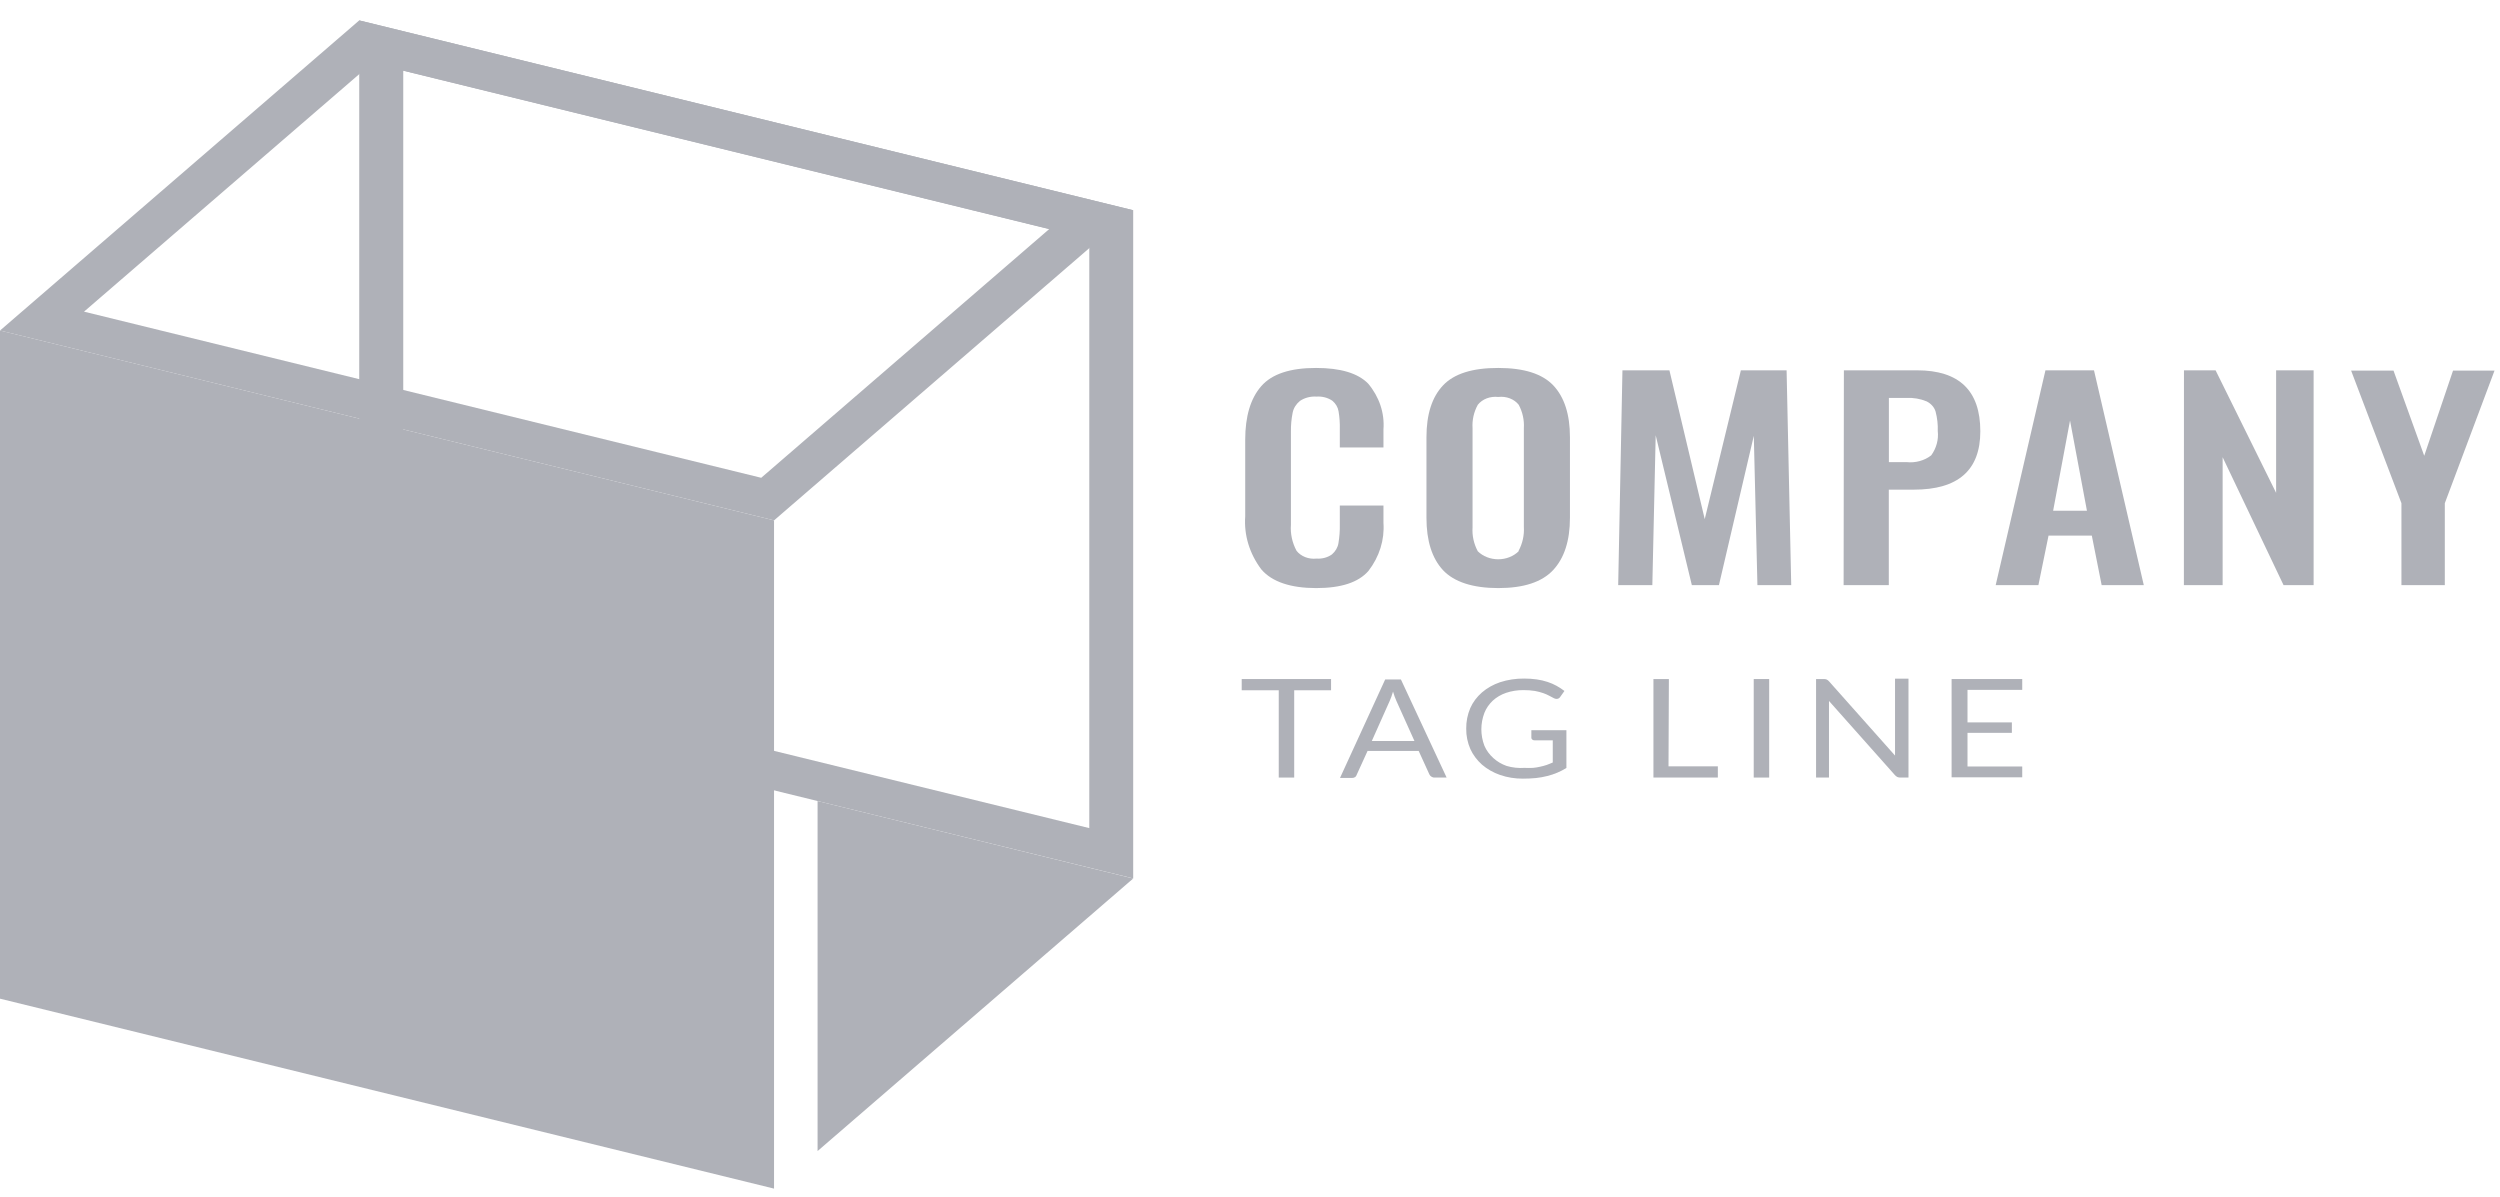
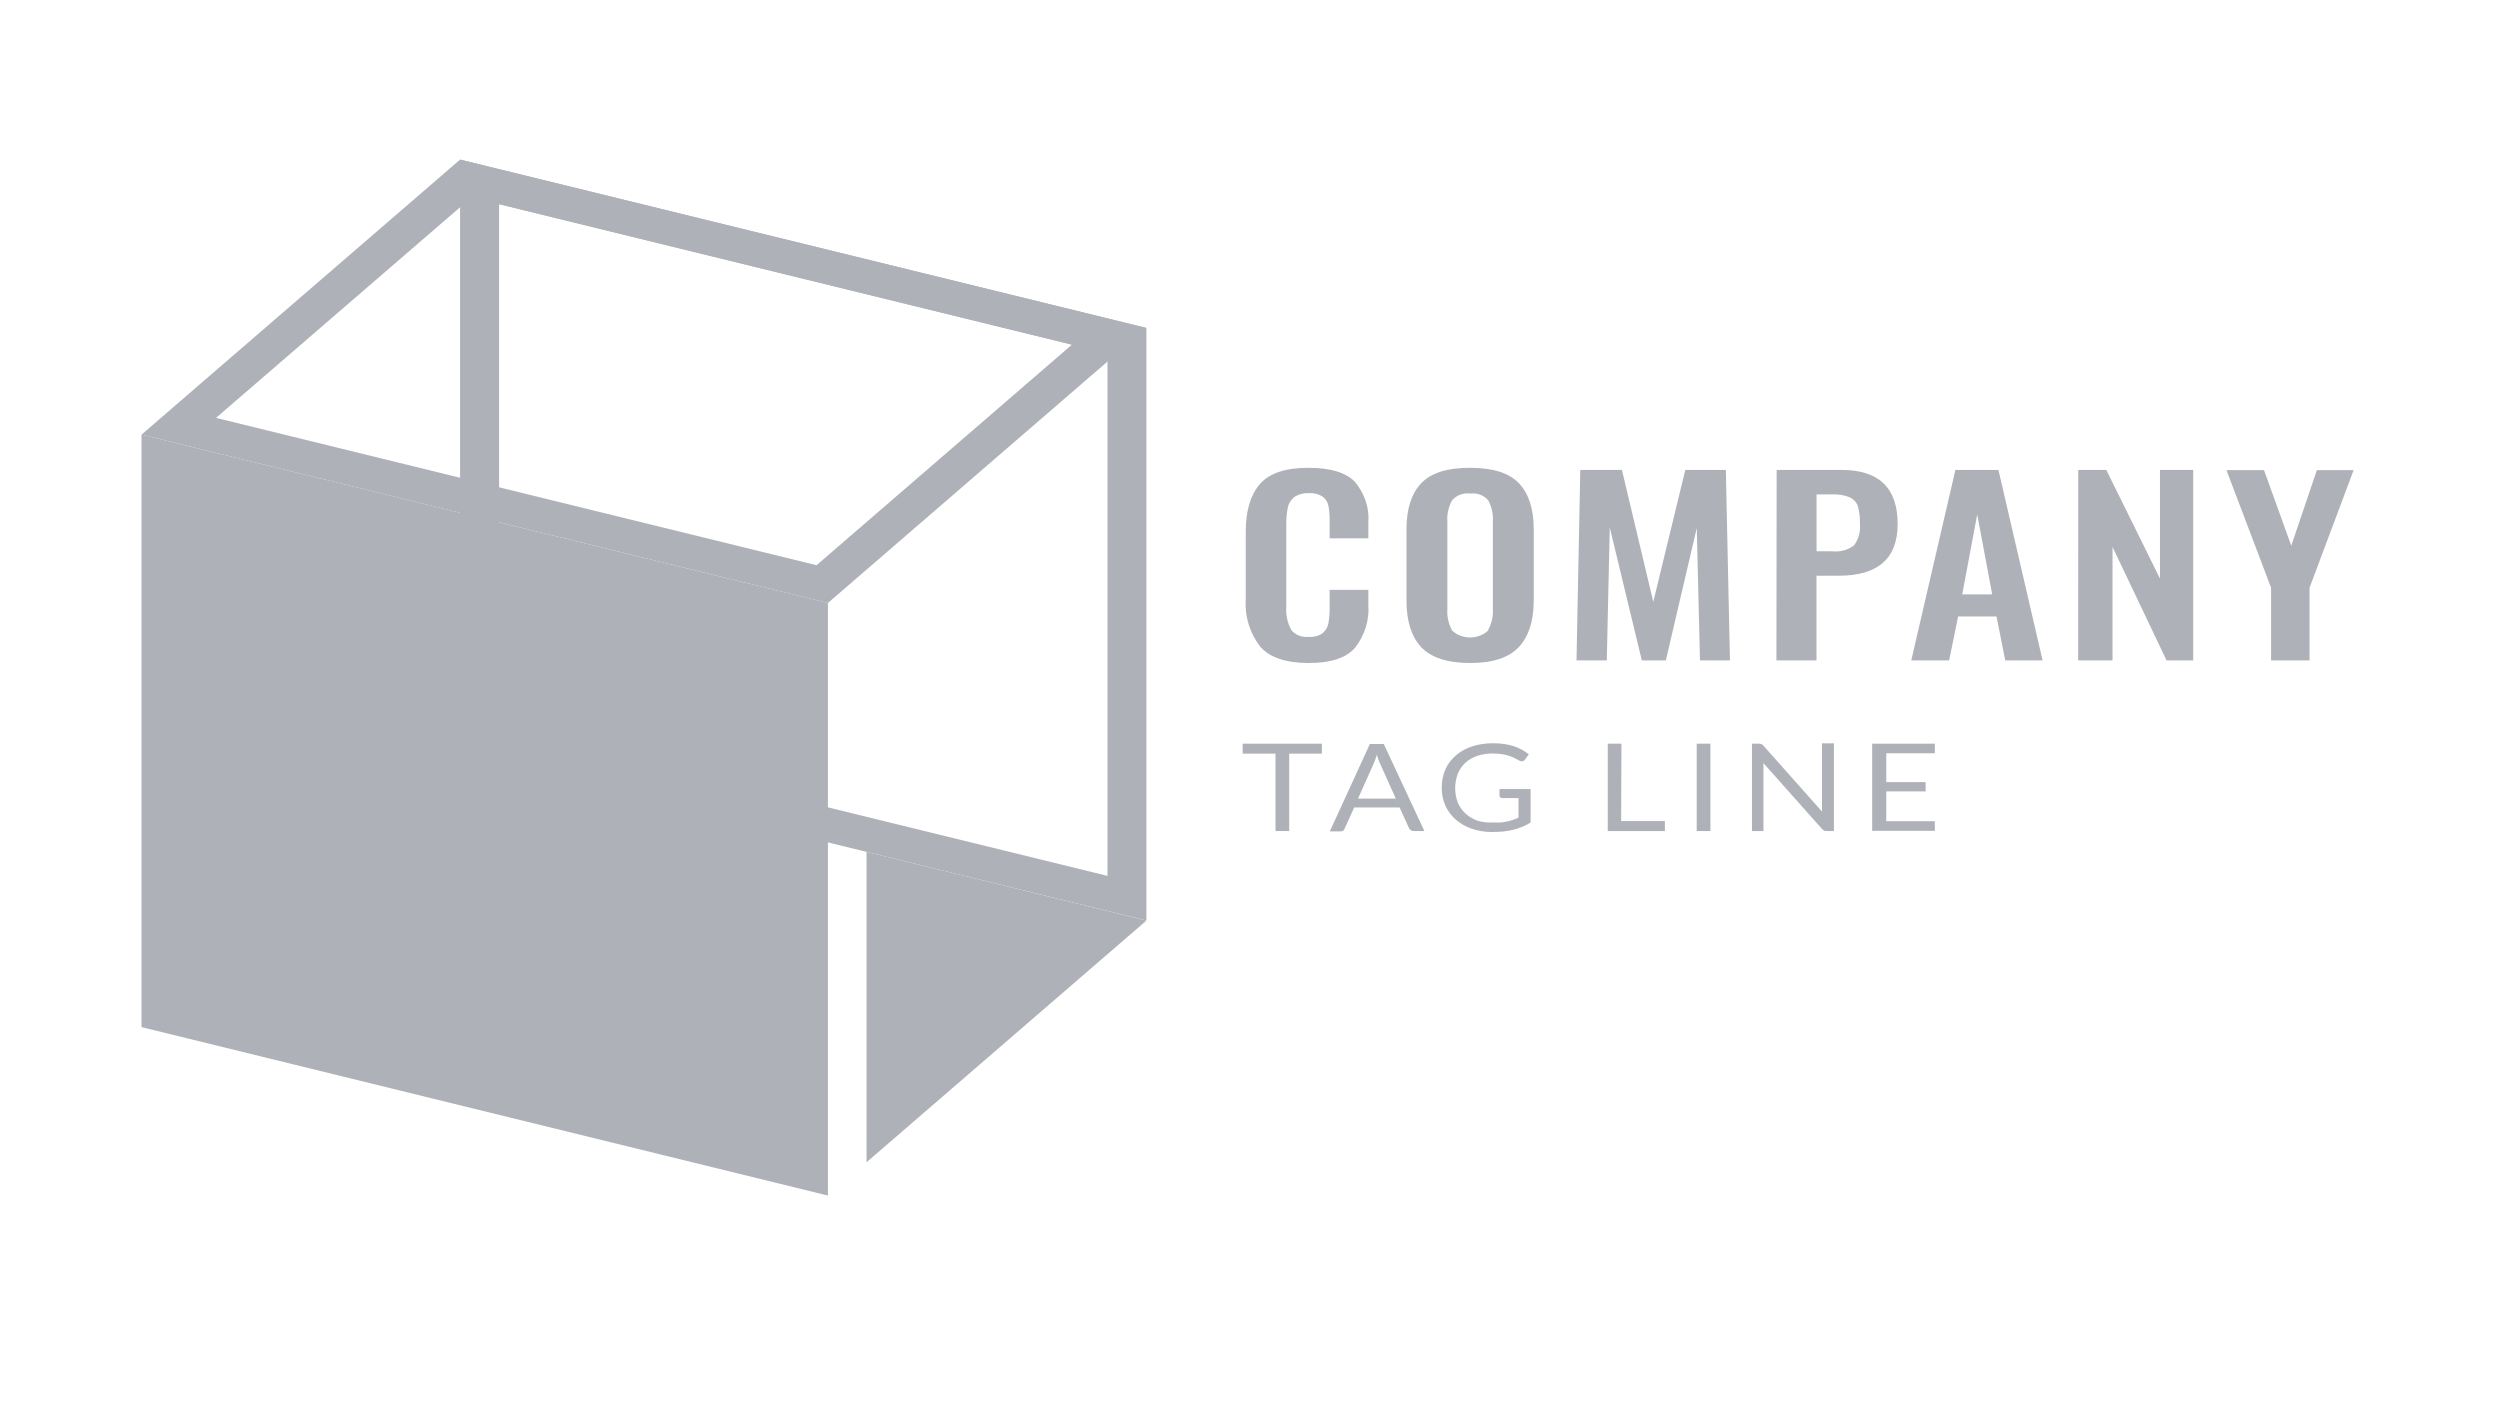
- <svg xmlns="http://www.w3.org/2000/svg" width="94" height="45" viewBox="0 0 94 45" fill="none">
-   <path d="M47.425 21.408C46.982 20.818 46.77 20.121 46.82 19.42V16.536C46.82 15.653 47.021 14.981 47.422 14.521C47.822 14.062 48.511 13.833 49.487 13.835C50.404 13.835 51.056 14.031 51.441 14.422C51.861 14.921 52.065 15.531 52.018 16.146V16.824H50.377V16.137C50.383 15.913 50.367 15.688 50.33 15.466C50.306 15.314 50.223 15.173 50.095 15.067C49.927 14.953 49.715 14.897 49.501 14.912C49.276 14.897 49.053 14.956 48.876 15.076C48.733 15.194 48.637 15.348 48.604 15.516C48.557 15.751 48.535 15.99 48.539 16.229V19.728C48.513 20.065 48.586 20.403 48.75 20.71C48.831 20.814 48.945 20.896 49.077 20.948C49.21 21 49.356 21.019 49.501 21.003C49.711 21.018 49.919 20.962 50.082 20.845C50.215 20.73 50.301 20.581 50.326 20.42C50.364 20.188 50.382 19.953 50.377 19.719V19.009H52.018V19.657C52.064 20.299 51.865 20.936 51.451 21.47C51.074 21.898 50.431 22.112 49.487 22.112C48.543 22.112 47.829 21.883 47.425 21.408Z" fill="#AFB1B8" />
-   <path d="M54.257 21.438C53.842 20.989 53.635 20.335 53.635 19.47V16.437C53.635 15.58 53.842 14.932 54.257 14.492C54.671 14.052 55.364 13.833 56.336 13.835C57.301 13.835 57.99 14.054 58.405 14.492C58.819 14.932 59.03 15.58 59.03 16.437V19.47C59.03 20.326 58.819 20.983 58.398 21.435C57.977 21.886 57.291 22.112 56.336 22.112C55.381 22.112 54.675 21.883 54.257 21.438ZM57.1 20.71C57.249 20.429 57.316 20.121 57.297 19.813V16.099C57.316 15.797 57.25 15.495 57.104 15.22C57.02 15.113 56.904 15.03 56.769 14.978C56.633 14.926 56.483 14.908 56.336 14.926C56.188 14.909 56.038 14.927 55.902 14.978C55.766 15.03 55.649 15.114 55.565 15.22C55.415 15.494 55.348 15.796 55.368 16.099V19.83C55.347 20.139 55.415 20.447 55.565 20.728C55.66 20.822 55.779 20.898 55.911 20.95C56.043 21.002 56.187 21.029 56.333 21.029C56.478 21.029 56.622 21.002 56.754 20.95C56.887 20.898 57.005 20.822 57.1 20.728V20.71Z" fill="#AFB1B8" />
-   <path d="M61.004 13.924H62.77L64.098 19.519L65.457 13.924H67.176L67.35 22H66.079L65.943 16.387L64.632 22H63.613L62.254 16.366L62.128 22H60.844L61.004 13.924Z" fill="#AFB1B8" />
-   <path d="M69.33 13.924H72.082C73.667 13.924 74.46 14.688 74.46 16.217C74.46 17.681 73.625 18.413 71.956 18.411H71.019V22H69.32L69.33 13.924ZM71.681 17.375C71.849 17.394 72.019 17.381 72.181 17.336C72.342 17.292 72.49 17.219 72.615 17.12C72.81 16.848 72.896 16.527 72.86 16.208C72.869 15.962 72.841 15.715 72.778 15.475C72.754 15.395 72.712 15.319 72.653 15.253C72.595 15.187 72.522 15.132 72.439 15.091C72.203 14.993 71.942 14.949 71.681 14.962H71.022V17.375H71.681Z" fill="#AFB1B8" />
-   <path d="M76.909 13.924H78.734L80.606 22H79.022L78.652 20.138H77.025L76.644 22H75.038L76.909 13.924ZM78.469 19.203L77.833 15.812L77.198 19.203H78.469Z" fill="#AFB1B8" />
-   <path d="M82.117 13.924H83.306L85.582 18.531V13.924H86.992V22H85.861L83.571 17.191V22H82.114L82.117 13.924Z" fill="#AFB1B8" />
-   <path d="M90.294 18.921L88.402 13.935H89.996L91.151 17.138L92.234 13.935H93.794L91.925 18.921V22H90.294V18.921Z" fill="#AFB1B8" />
-   <path d="M50.048 25.532V25.954H48.662V29.236H48.081V25.954H46.688V25.532H50.048Z" fill="#AFB1B8" />
-   <path d="M54.393 29.236H53.944C53.899 29.239 53.854 29.226 53.819 29.201C53.785 29.18 53.759 29.15 53.744 29.116L53.343 28.236H51.42L51.019 29.116C51.008 29.153 50.987 29.187 50.958 29.216C50.922 29.24 50.878 29.253 50.832 29.251H50.384L52.083 25.547H52.674L54.393 29.236ZM51.58 27.861H53.183L52.504 26.353C52.454 26.239 52.412 26.123 52.378 26.004C52.354 26.075 52.334 26.142 52.314 26.201L52.252 26.356L51.58 27.861Z" fill="#AFB1B8" />
-   <path d="M57.321 28.872C57.428 28.877 57.534 28.877 57.64 28.872C57.732 28.864 57.823 28.849 57.912 28.828C57.995 28.811 58.077 28.788 58.157 28.761C58.232 28.735 58.306 28.702 58.384 28.67V27.837H57.705C57.688 27.838 57.671 27.836 57.656 27.831C57.64 27.826 57.625 27.818 57.613 27.808C57.602 27.799 57.593 27.789 57.587 27.777C57.581 27.765 57.579 27.753 57.579 27.74V27.456H58.897V28.875C58.79 28.942 58.676 29.001 58.558 29.051C58.437 29.103 58.31 29.145 58.181 29.177C58.042 29.213 57.9 29.238 57.756 29.254C57.591 29.27 57.426 29.277 57.26 29.277C56.967 29.279 56.676 29.233 56.404 29.139C56.15 29.051 55.918 28.919 55.724 28.752C55.535 28.583 55.386 28.384 55.286 28.166C55.179 27.92 55.126 27.659 55.13 27.397C55.126 27.133 55.178 26.871 55.283 26.623C55.38 26.403 55.53 26.203 55.721 26.036C55.915 25.869 56.146 25.739 56.401 25.652C56.691 25.557 57 25.511 57.311 25.514C57.469 25.514 57.627 25.524 57.783 25.546C57.921 25.566 58.057 25.597 58.187 25.64C58.306 25.678 58.42 25.728 58.527 25.787C58.631 25.845 58.73 25.909 58.823 25.98L58.66 26.209C58.647 26.23 58.628 26.247 58.605 26.26C58.581 26.272 58.554 26.279 58.527 26.279C58.489 26.278 58.453 26.268 58.422 26.25C58.371 26.227 58.316 26.197 58.255 26.162C58.183 26.123 58.107 26.09 58.028 26.062C57.926 26.027 57.822 26 57.715 25.98C57.573 25.958 57.428 25.947 57.284 25.948C57.06 25.946 56.837 25.981 56.628 26.051C56.439 26.116 56.269 26.216 56.129 26.344C55.988 26.477 55.88 26.634 55.813 26.805C55.661 27.206 55.661 27.638 55.813 28.039C55.887 28.213 56.003 28.372 56.153 28.506C56.292 28.633 56.461 28.733 56.648 28.799C56.864 28.863 57.093 28.888 57.321 28.872V28.872Z" fill="#AFB1B8" />
-   <path d="M62.736 28.814H64.591V29.236H62.169V25.532H62.75L62.736 28.814Z" fill="#AFB1B8" />
-   <path d="M66.521 29.236H65.94V25.532H66.521V29.236Z" fill="#AFB1B8" />
-   <path d="M68.681 25.549C68.716 25.566 68.746 25.589 68.77 25.617L71.253 28.409C71.25 28.365 71.25 28.321 71.253 28.277C71.253 28.236 71.253 28.195 71.253 28.157V25.517H71.759V29.236H71.467C71.424 29.239 71.38 29.232 71.341 29.216C71.306 29.197 71.275 29.173 71.25 29.145L68.77 26.356C68.77 26.4 68.77 26.441 68.77 26.482C68.77 26.523 68.77 26.561 68.77 26.596V29.236H68.284V25.532H68.586C68.619 25.532 68.651 25.538 68.681 25.549V25.549Z" fill="#AFB1B8" />
-   <path d="M76.036 25.532V25.939H73.978V27.162H75.646V27.555H73.978V28.82H76.036V29.227H73.38V25.532H76.036Z" fill="#AFB1B8" />
-   <path d="M15.162 2.656L40.957 8.979V31.137L15.162 24.816V2.656ZM13.507 0.767V25.893L42.608 33.029V7.905L13.507 0.767Z" fill="#AFB1B8" />
-   <path d="M29.104 44.692L0 37.55V12.427L29.104 19.566V44.692Z" fill="#AFB1B8" />
-   <path d="M13.99 2.371L39.448 8.615L28.622 17.965L3.159 11.718L13.99 2.371ZM13.507 0.767L0 12.428L29.104 19.566L42.608 7.905L13.507 0.767Z" fill="#AFB1B8" />
-   <path d="M30.741 43.279L42.608 33.032L30.741 30.119V43.279Z" fill="#AFB1B8" />
+ <svg xmlns="http://www.w3.org/2000/svg" width="106" height="60" viewBox="0 0 106 60" fill="none">
+   <path d="M53.425 27.408C52.982 26.818 52.77 26.121 52.82 25.42V22.536C52.82 21.653 53.021 20.981 53.422 20.521C53.822 20.062 54.511 19.833 55.487 19.835C56.404 19.835 57.056 20.031 57.441 20.422C57.861 20.921 58.065 21.531 58.018 22.146V22.824H56.377V22.137C56.383 21.913 56.367 21.688 56.33 21.466C56.306 21.314 56.223 21.173 56.095 21.067C55.927 20.953 55.715 20.897 55.501 20.912C55.276 20.897 55.053 20.956 54.876 21.076C54.733 21.194 54.637 21.348 54.604 21.516C54.557 21.751 54.535 21.99 54.539 22.229V25.728C54.513 26.065 54.586 26.403 54.75 26.71C54.831 26.814 54.945 26.896 55.077 26.948C55.21 27 55.356 27.019 55.501 27.003C55.711 27.018 55.919 26.962 56.082 26.845C56.215 26.73 56.301 26.581 56.326 26.42C56.364 26.188 56.382 25.953 56.377 25.719V25.009H58.018V25.657C58.064 26.299 57.865 26.936 57.451 27.47C57.074 27.898 56.431 28.112 55.487 28.112C54.543 28.112 53.829 27.883 53.425 27.408Z" fill="#AFB1B8" />
+   <path d="M60.257 27.438C59.843 26.989 59.635 26.335 59.635 25.47V22.437C59.635 21.58 59.843 20.932 60.257 20.492C60.671 20.052 61.364 19.833 62.336 19.835C63.301 19.835 63.99 20.054 64.405 20.492C64.819 20.932 65.03 21.58 65.03 22.437V25.47C65.03 26.326 64.819 26.983 64.398 27.435C63.977 27.886 63.291 28.112 62.336 28.112C61.381 28.112 60.675 27.883 60.257 27.438ZM63.1 26.71C63.249 26.429 63.316 26.121 63.297 25.813V22.099C63.316 21.797 63.25 21.495 63.104 21.22C63.02 21.113 62.904 21.03 62.769 20.978C62.633 20.926 62.483 20.908 62.336 20.926C62.189 20.908 62.038 20.927 61.902 20.978C61.766 21.03 61.649 21.114 61.565 21.22C61.416 21.494 61.348 21.797 61.368 22.099V25.83C61.347 26.139 61.415 26.447 61.565 26.728C61.66 26.822 61.779 26.898 61.911 26.95C62.043 27.002 62.187 27.029 62.333 27.029C62.478 27.029 62.622 27.002 62.754 26.95C62.887 26.898 63.005 26.822 63.1 26.728V26.71Z" fill="#AFB1B8" />
+   <path d="M67.004 19.924H68.77L70.099 25.519L71.457 19.924H73.176L73.35 28H72.079L71.943 22.387L70.632 28H69.613L68.254 22.366L68.128 28H66.844L67.004 19.924Z" fill="#AFB1B8" />
+   <path d="M75.33 19.924H78.082C79.667 19.924 80.46 20.688 80.46 22.217C80.46 23.681 79.625 24.413 77.956 24.411H77.019V28H75.32L75.33 19.924ZM77.681 23.375C77.849 23.394 78.019 23.381 78.181 23.336C78.342 23.292 78.49 23.219 78.615 23.12C78.81 22.847 78.896 22.527 78.86 22.208C78.869 21.962 78.841 21.715 78.778 21.475C78.754 21.395 78.712 21.319 78.653 21.253C78.595 21.187 78.522 21.132 78.439 21.091C78.203 20.993 77.942 20.949 77.681 20.962H77.022V23.375H77.681Z" fill="#AFB1B8" />
+   <path d="M82.909 19.924H84.734L86.606 28H85.022L84.652 26.138H83.025L82.644 28H81.038L82.909 19.924ZM84.469 25.203L83.834 21.812L83.198 25.203H84.469Z" fill="#AFB1B8" />
+   <path d="M88.117 19.924H89.306L91.583 24.531V19.924H92.992V28H91.861L89.571 23.191V28H88.114L88.117 19.924Z" fill="#AFB1B8" />
+   <path d="M96.294 24.921L94.402 19.935H95.995L97.15 23.138L98.234 19.935H99.793L97.925 24.921V28H96.294V24.921Z" fill="#AFB1B8" />
+   <path d="M56.048 31.532V31.954H54.662V35.236H54.081V31.954H52.688V31.532H56.048Z" fill="#AFB1B8" />
+   <path d="M60.393 35.236H59.944C59.899 35.239 59.854 35.226 59.818 35.201C59.785 35.179 59.758 35.15 59.744 35.116L59.343 34.236H57.42L57.019 35.116C57.008 35.153 56.987 35.187 56.958 35.216C56.922 35.24 56.878 35.253 56.832 35.251H56.384L58.082 31.547H58.673L60.393 35.236ZM57.58 33.861H59.183L58.504 32.353C58.454 32.239 58.412 32.123 58.378 32.004C58.354 32.075 58.334 32.142 58.313 32.201L58.252 32.356L57.58 33.861Z" fill="#AFB1B8" />
+   <path d="M63.321 34.872C63.427 34.877 63.534 34.877 63.64 34.872C63.732 34.864 63.823 34.849 63.912 34.828C63.995 34.811 64.077 34.788 64.157 34.761C64.231 34.734 64.306 34.702 64.384 34.67V33.837H63.705C63.688 33.838 63.671 33.836 63.656 33.831C63.64 33.825 63.625 33.818 63.613 33.808C63.602 33.799 63.593 33.789 63.587 33.777C63.581 33.766 63.579 33.753 63.579 33.74V33.456H64.897V34.875C64.79 34.942 64.676 35.001 64.558 35.051C64.436 35.103 64.31 35.145 64.18 35.177C64.042 35.213 63.9 35.238 63.756 35.254C63.591 35.269 63.426 35.277 63.26 35.277C62.967 35.279 62.676 35.232 62.404 35.139C62.15 35.051 61.918 34.919 61.724 34.752C61.535 34.583 61.386 34.384 61.286 34.165C61.179 33.92 61.126 33.659 61.13 33.397C61.126 33.133 61.178 32.871 61.283 32.623C61.38 32.403 61.53 32.203 61.721 32.036C61.915 31.869 62.146 31.738 62.4 31.652C62.691 31.557 63 31.511 63.311 31.514C63.469 31.514 63.627 31.524 63.783 31.546C63.921 31.566 64.057 31.597 64.187 31.64C64.306 31.678 64.42 31.728 64.527 31.787C64.631 31.845 64.73 31.909 64.823 31.98L64.659 32.209C64.647 32.23 64.628 32.248 64.604 32.26C64.581 32.272 64.554 32.279 64.527 32.279C64.49 32.278 64.453 32.268 64.422 32.25C64.371 32.227 64.316 32.197 64.255 32.162C64.183 32.123 64.107 32.09 64.028 32.062C63.926 32.027 63.822 32 63.715 31.98C63.573 31.958 63.428 31.947 63.284 31.948C63.059 31.946 62.837 31.981 62.628 32.051C62.439 32.116 62.269 32.216 62.129 32.344C61.988 32.477 61.88 32.634 61.813 32.804C61.661 33.206 61.661 33.638 61.813 34.039C61.887 34.214 62.003 34.372 62.152 34.506C62.292 34.633 62.461 34.733 62.648 34.799C62.864 34.863 63.093 34.888 63.321 34.872Z" fill="#AFB1B8" />
+   <path d="M68.736 34.813H70.591V35.236H68.169V31.532H68.75L68.736 34.813Z" fill="#AFB1B8" />
+   <path d="M72.521 35.236H71.94V31.532H72.521V35.236Z" fill="#AFB1B8" />
+   <path d="M74.681 31.549C74.716 31.566 74.746 31.589 74.77 31.617L77.253 34.409C77.25 34.365 77.25 34.321 77.253 34.277C77.253 34.236 77.253 34.195 77.253 34.157V31.517H77.759V35.236H77.467C77.424 35.239 77.38 35.232 77.341 35.216C77.306 35.197 77.275 35.173 77.25 35.145L74.77 32.356C74.77 32.4 74.77 32.441 74.77 32.482C74.77 32.523 74.77 32.561 74.77 32.596V35.236H74.284V31.532H74.586C74.619 31.532 74.651 31.538 74.681 31.549Z" fill="#AFB1B8" />
+   <path d="M82.037 31.532V31.939H79.978V33.162H81.646V33.555H79.978V34.819H82.037V35.227H79.38V31.532H82.037Z" fill="#AFB1B8" />
+   <path d="M21.162 8.655L46.957 14.979V37.137L21.162 30.816V8.655ZM19.507 6.767V31.893L48.608 39.029V13.905L19.507 6.767Z" fill="#AFB1B8" />
+   <path d="M35.104 50.692L6 43.55V18.427L35.104 25.566V50.692Z" fill="#AFB1B8" />
+   <path d="M19.99 8.371L45.448 14.615L34.621 23.965L9.159 17.718L19.99 8.371ZM19.507 6.767L6 18.428L35.104 25.566L48.608 13.905L19.507 6.767Z" fill="#AFB1B8" />
+   <path d="M36.742 49.279L48.608 39.032L36.742 36.119V49.279Z" fill="#AFB1B8" />
</svg>
